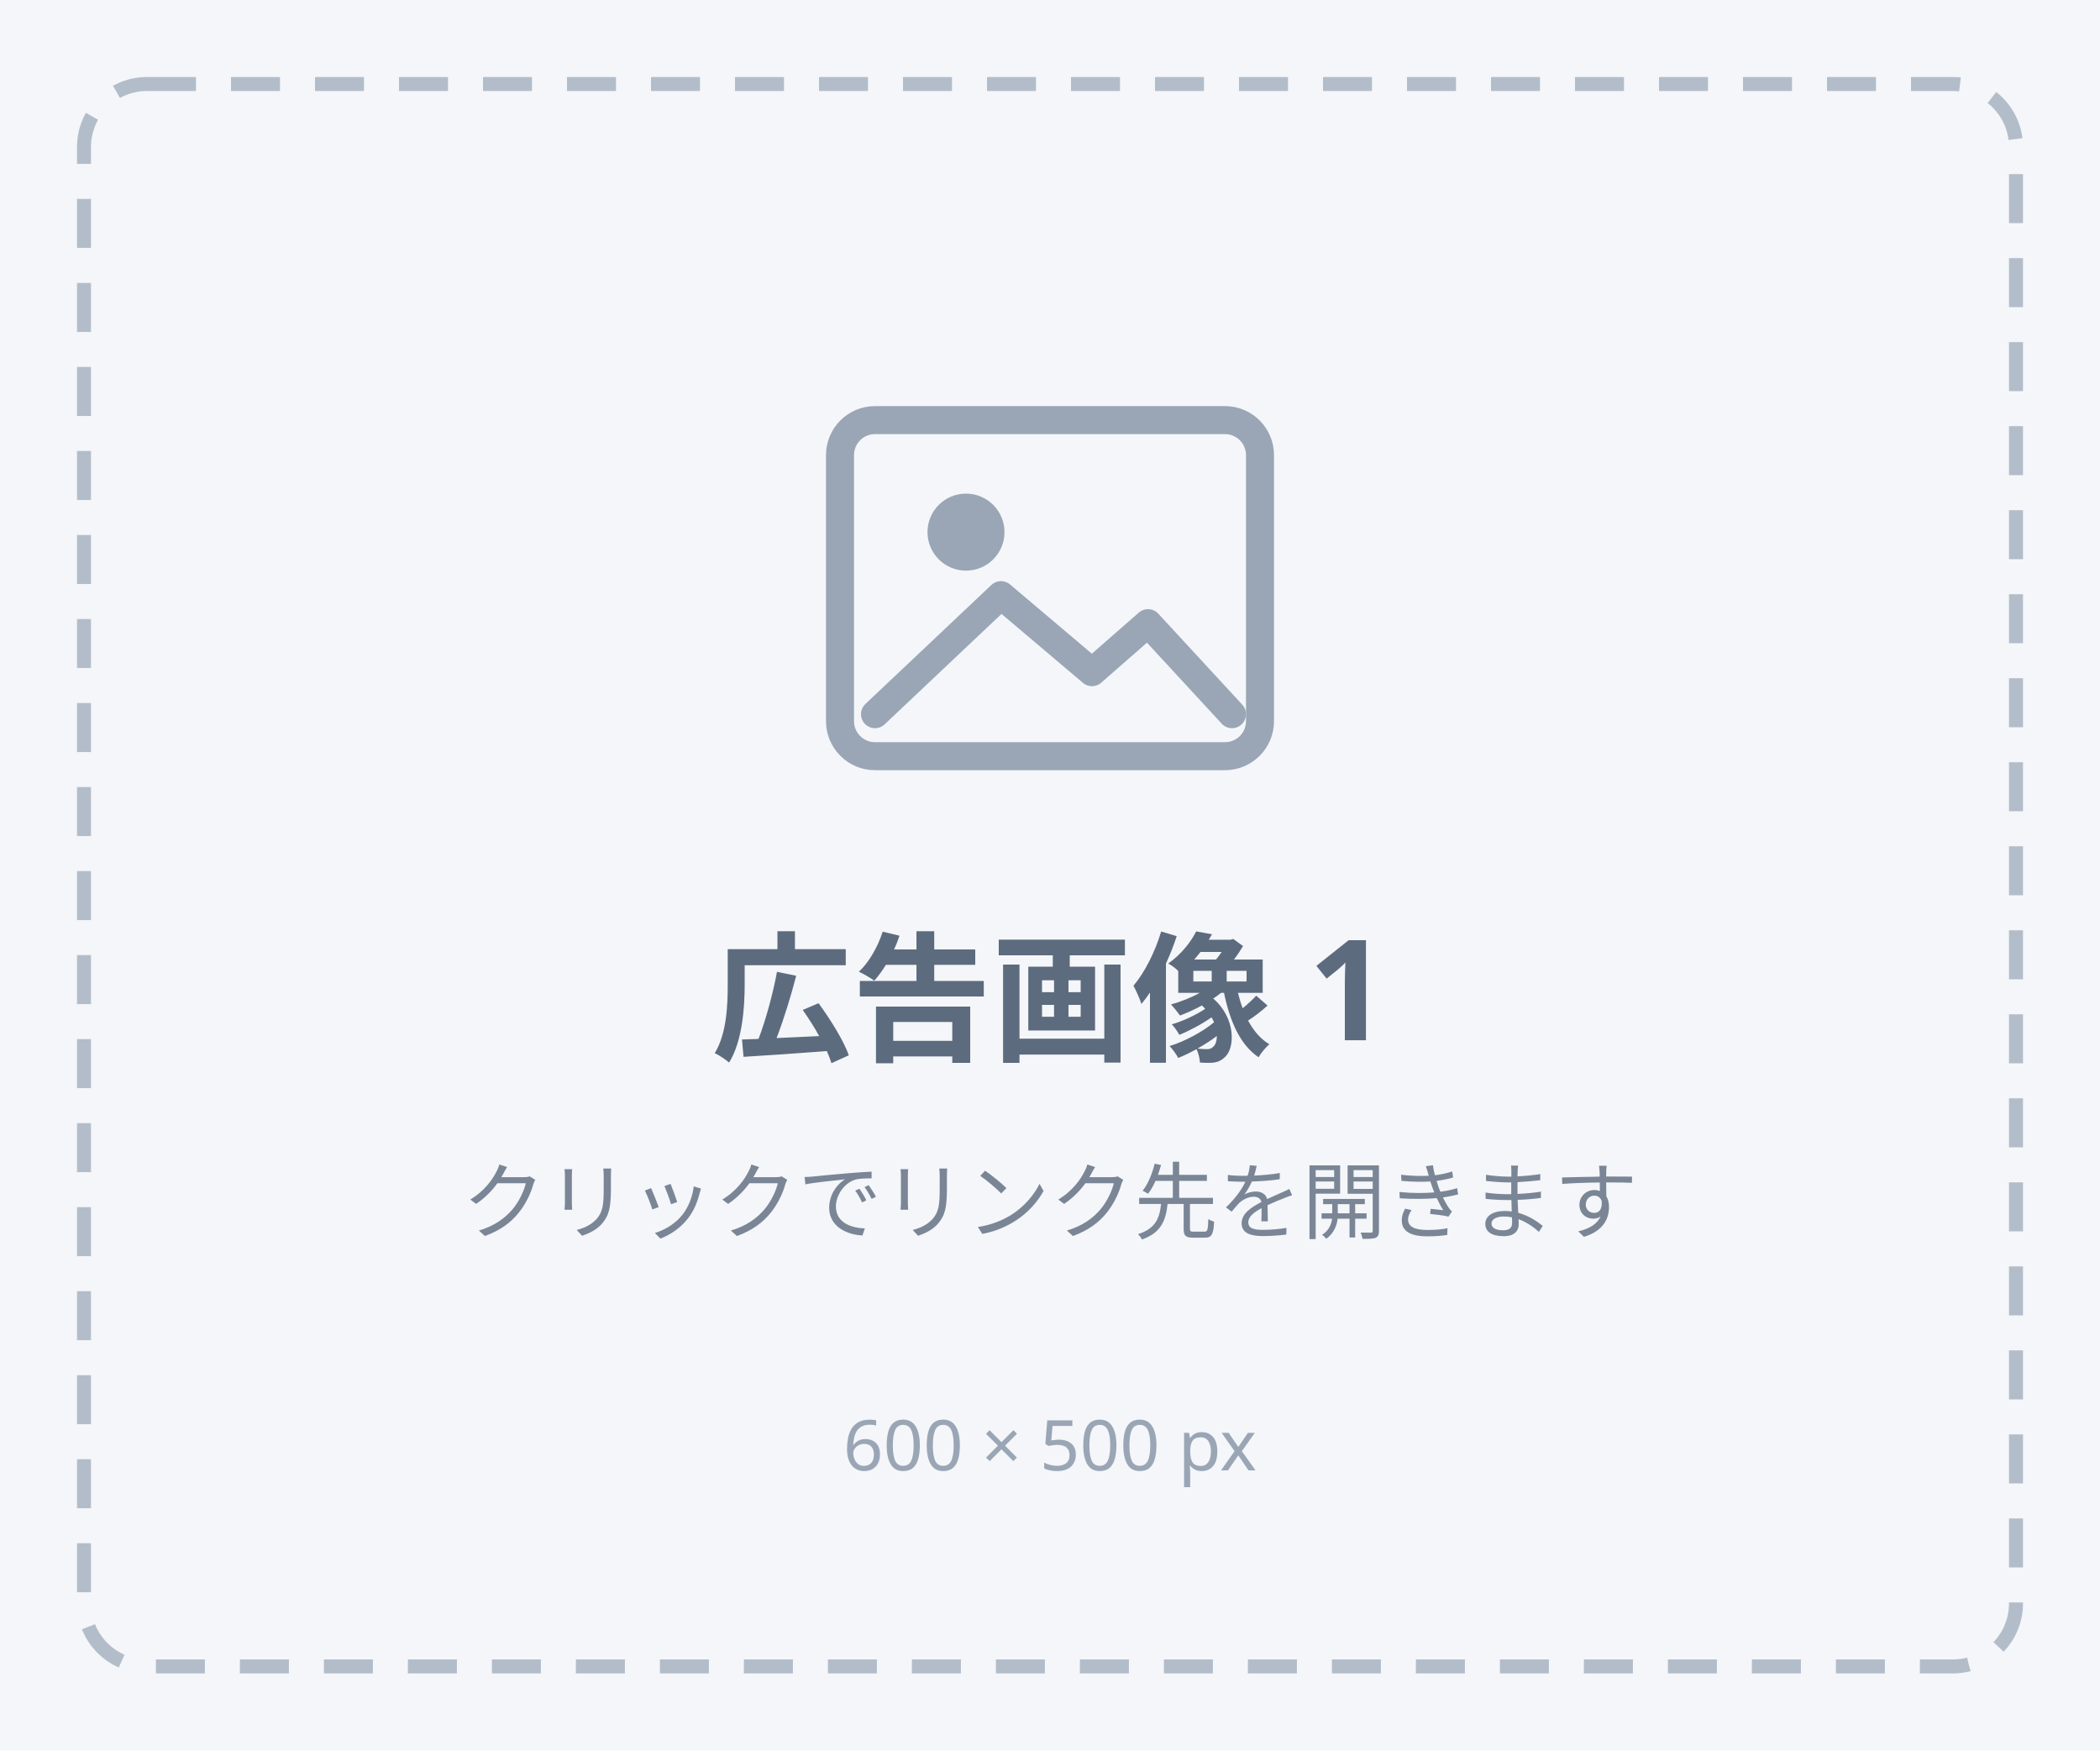
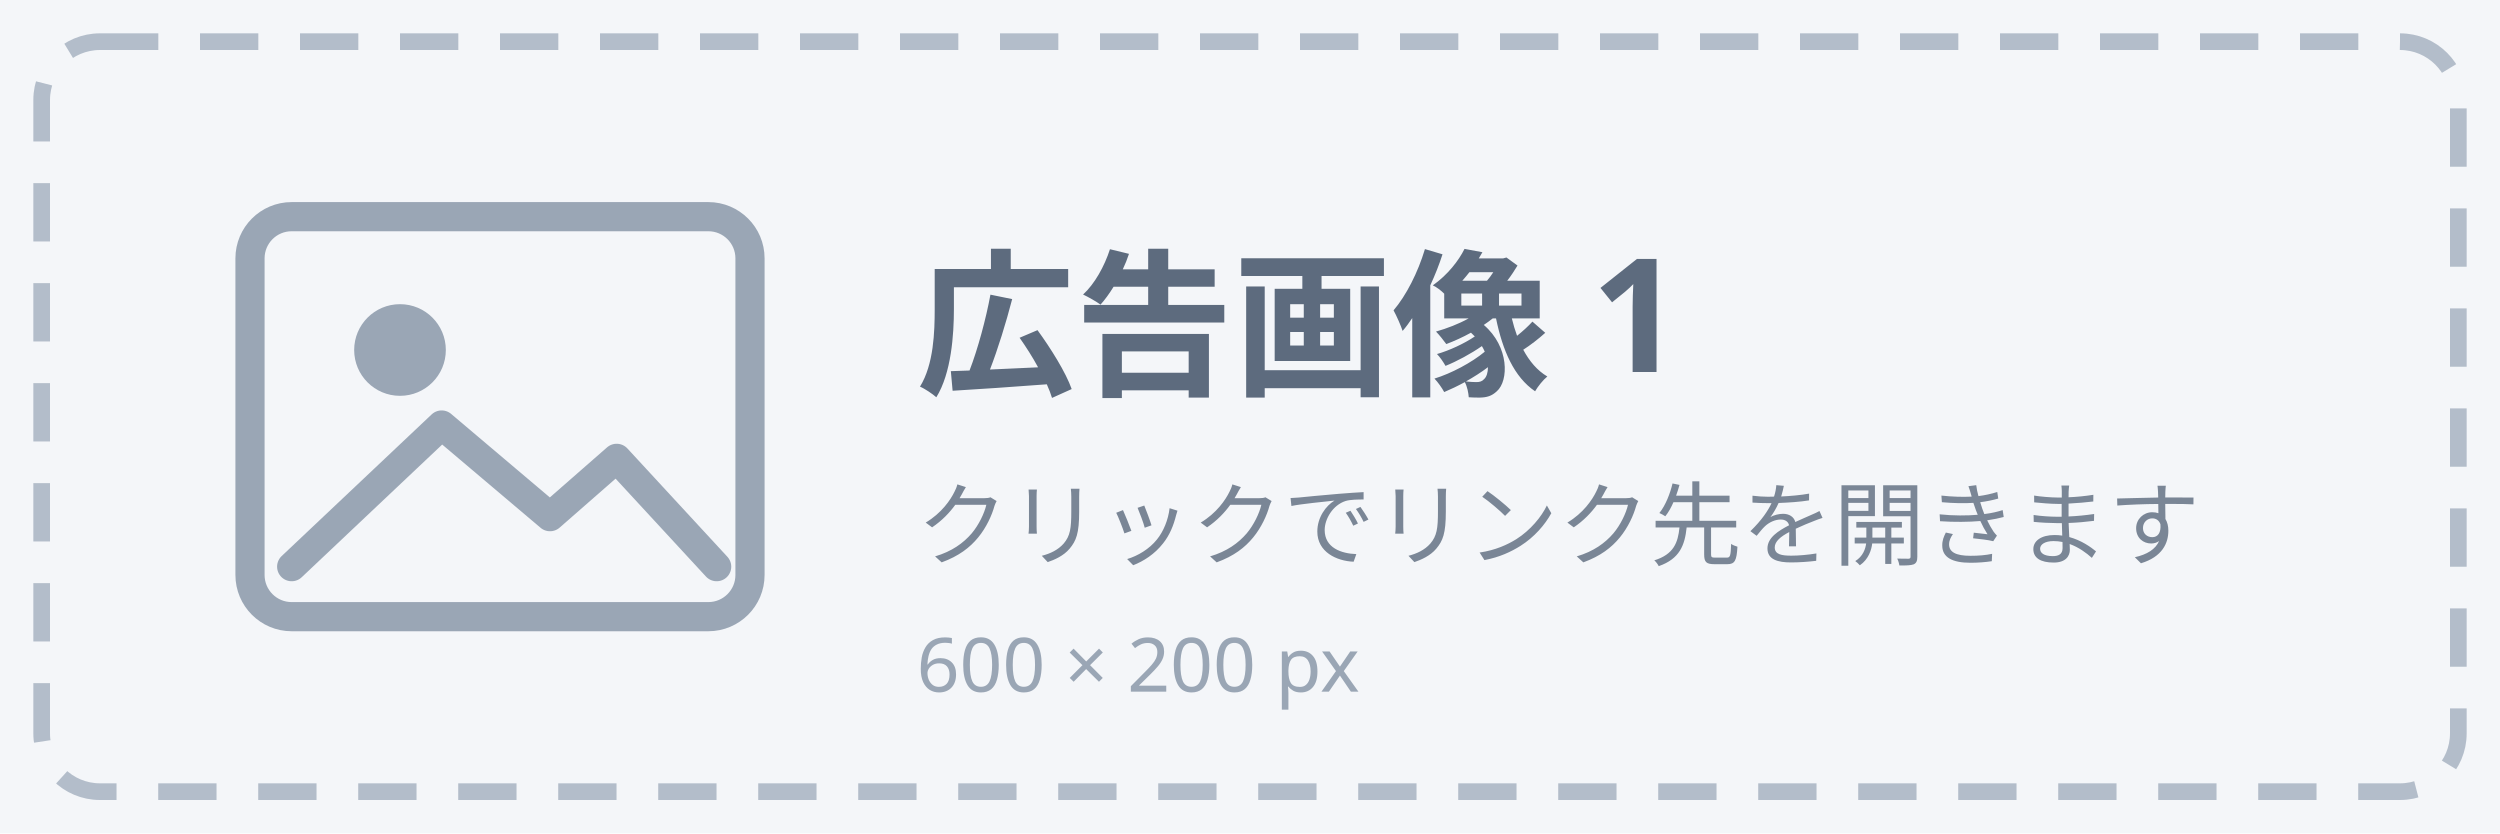
- <svg xmlns="http://www.w3.org/2000/svg" width="600" height="500" viewBox="0 0 600 500">
-   <rect width="600" height="500" fill="#F4F6F9" />
-   <rect x="24" y="24" width="552" height="452" rx="18" fill="none" stroke="#B3BDCA" stroke-width="4" stroke-dasharray="14 10" />
-   <g transform="translate(240 120)" fill="none" stroke="#9AA6B5" stroke-width="8" stroke-linejoin="round">
+ <svg xmlns="http://www.w3.org/2000/svg" width="600" height="200" viewBox="0 0 600 200">
+   <rect width="600" height="200" fill="#F4F6F9" />
+   <rect x="10" y="10" width="580" height="180" rx="14" fill="none" stroke="#B3BDCA" stroke-width="4" stroke-dasharray="14 10" />
+   <g transform="translate(60 52)" fill="none" stroke="#9AA6B5" stroke-width="7" stroke-linejoin="round">
    <rect x="0" y="0" width="120" height="96" rx="10" />
    <circle cx="36" cy="32" r="11" fill="#9AA6B5" stroke="none" />
    <path d="M10 84 L46 50 L72 72 L88 58 L112 84" stroke-linecap="round" />
  </g>
-   <text x="300" y="300" text-anchor="middle" font-family="sans-serif" font-size="40" font-weight="700" fill="#5D6B7E">広告画像 1</text>
-   <text x="300" y="352" text-anchor="middle" font-family="sans-serif" font-size="24" fill="#7A8696">クリックでリンク先を開きます</text>
-   <text x="300" y="420" text-anchor="middle" font-family="sans-serif" font-size="20" fill="#9AA6B5">600 × 500 px</text>
+   <text x="220" y="92" font-family="sans-serif" font-size="38" font-weight="700" fill="#5D6B7E">広告画像 1</text>
+   <text x="220" y="134" font-family="sans-serif" font-size="22" fill="#7A8696">クリックでリンク先を開きます</text>
+   <text x="220" y="166" font-family="sans-serif" font-size="18" fill="#9AA6B5">600 × 200 px</text>
</svg>
